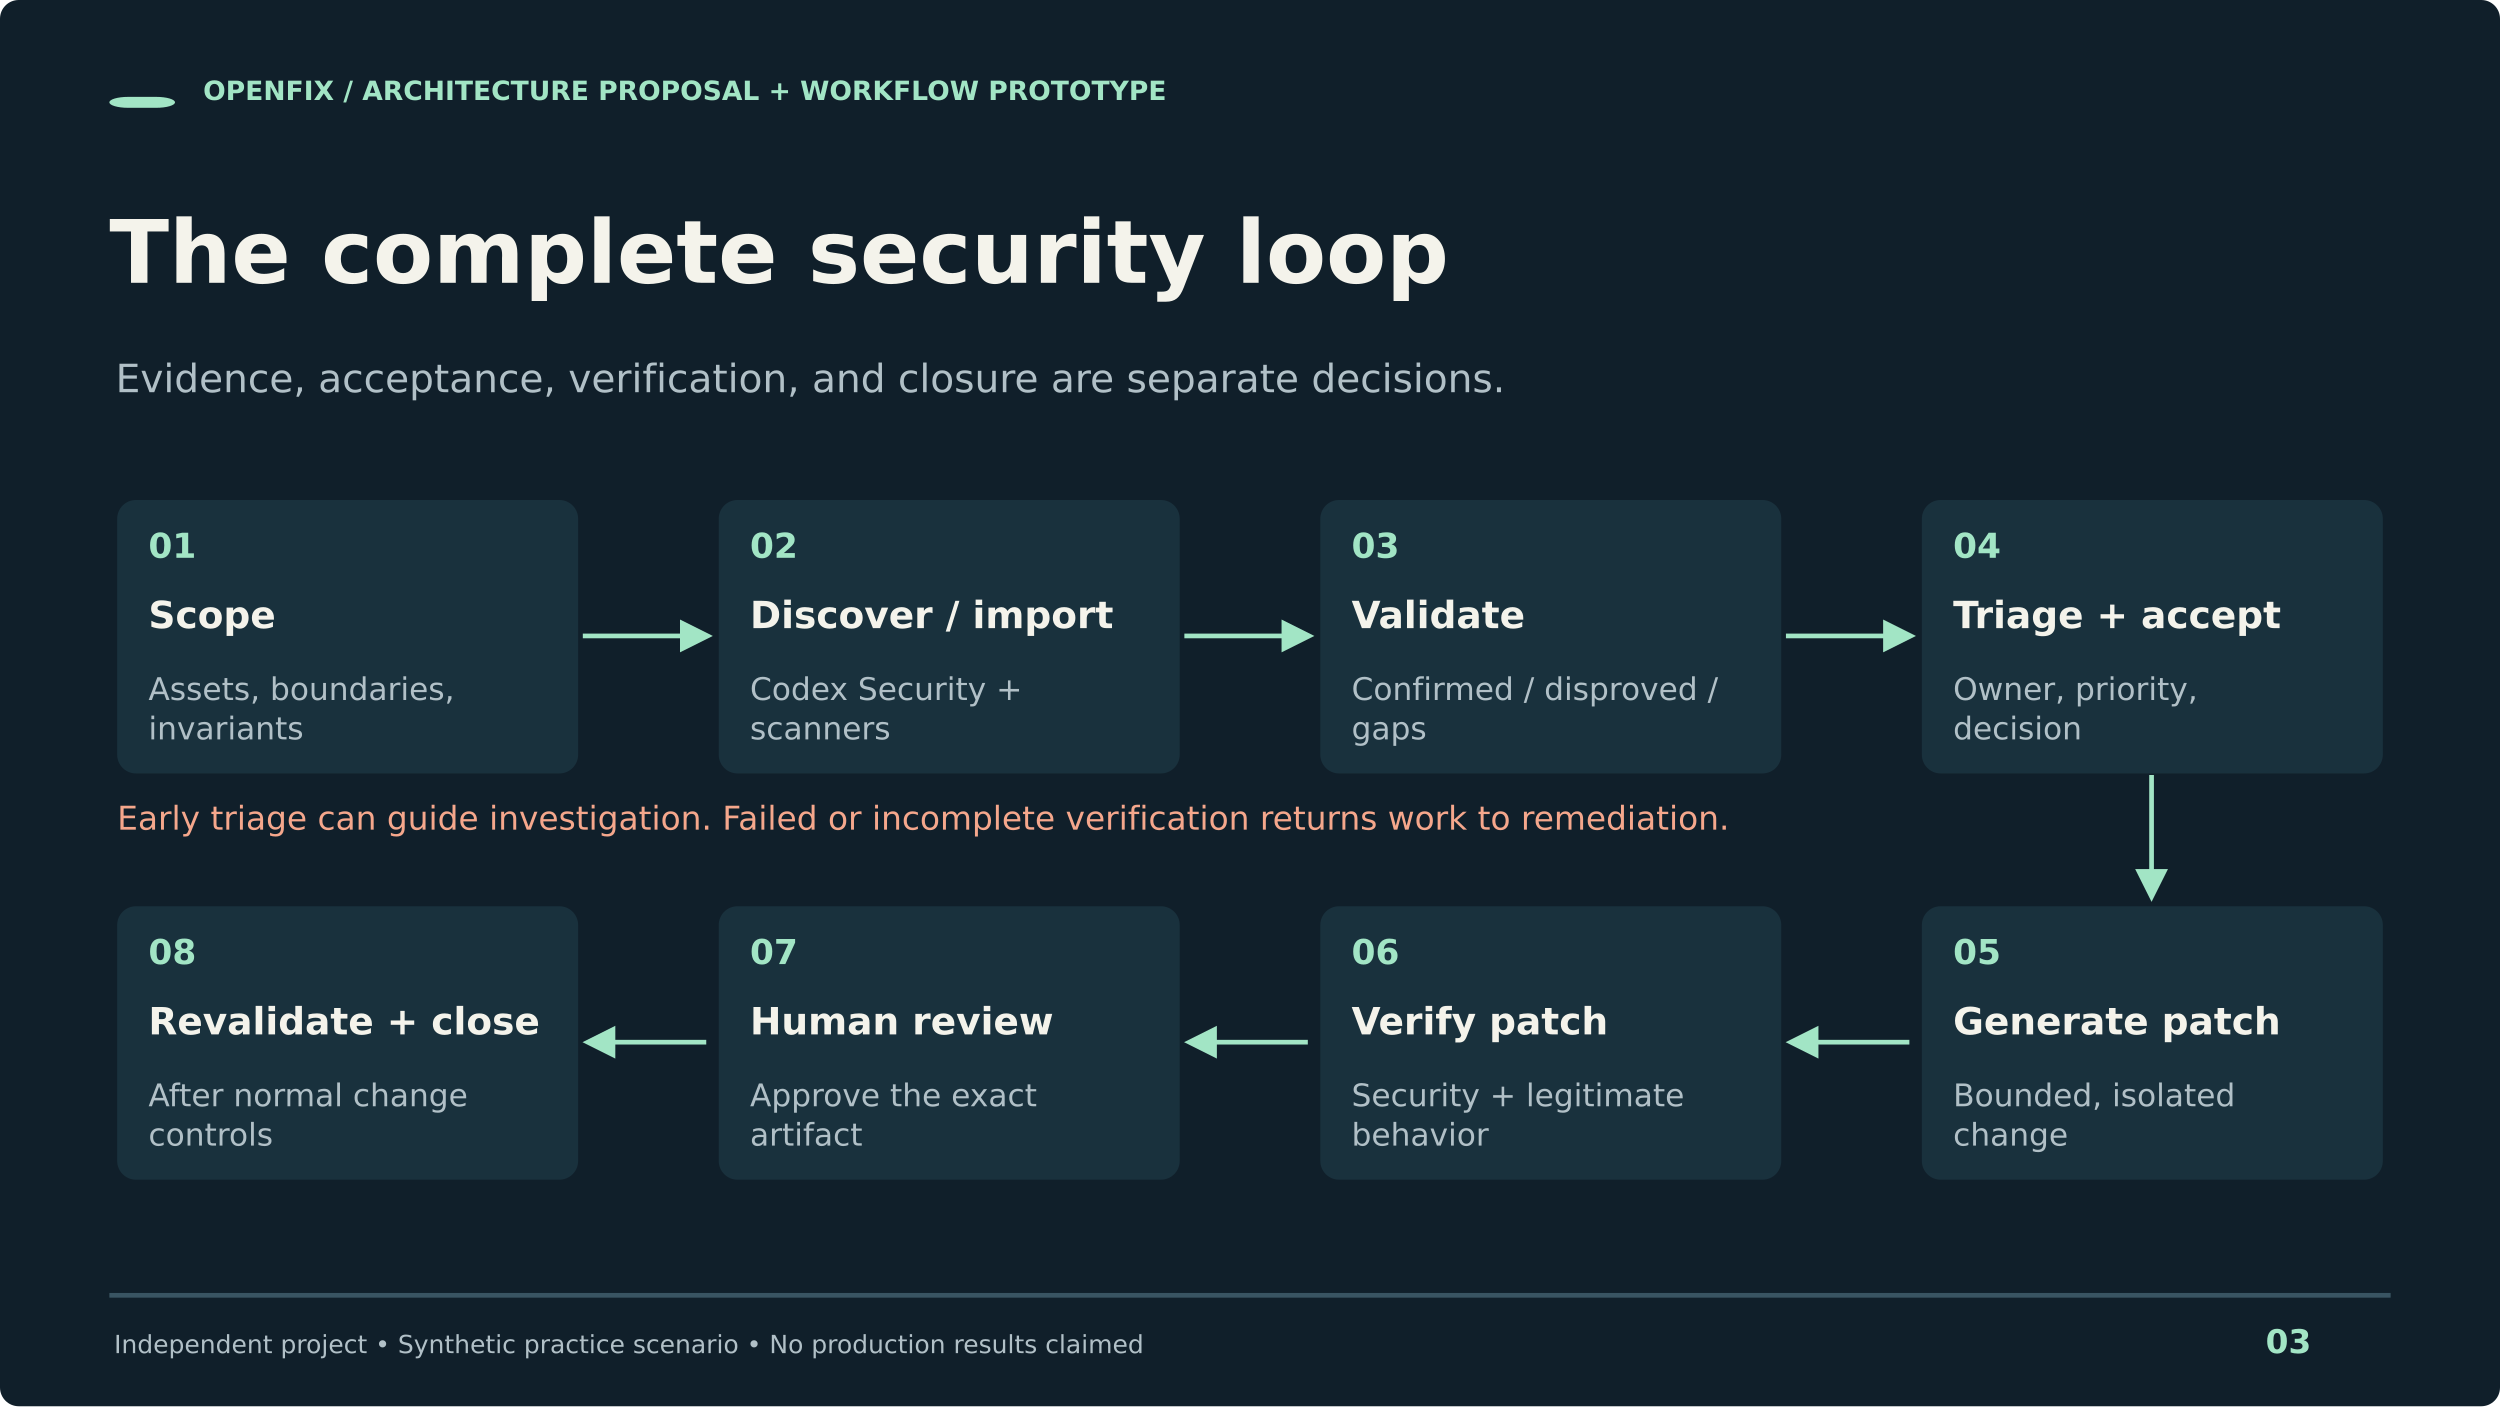
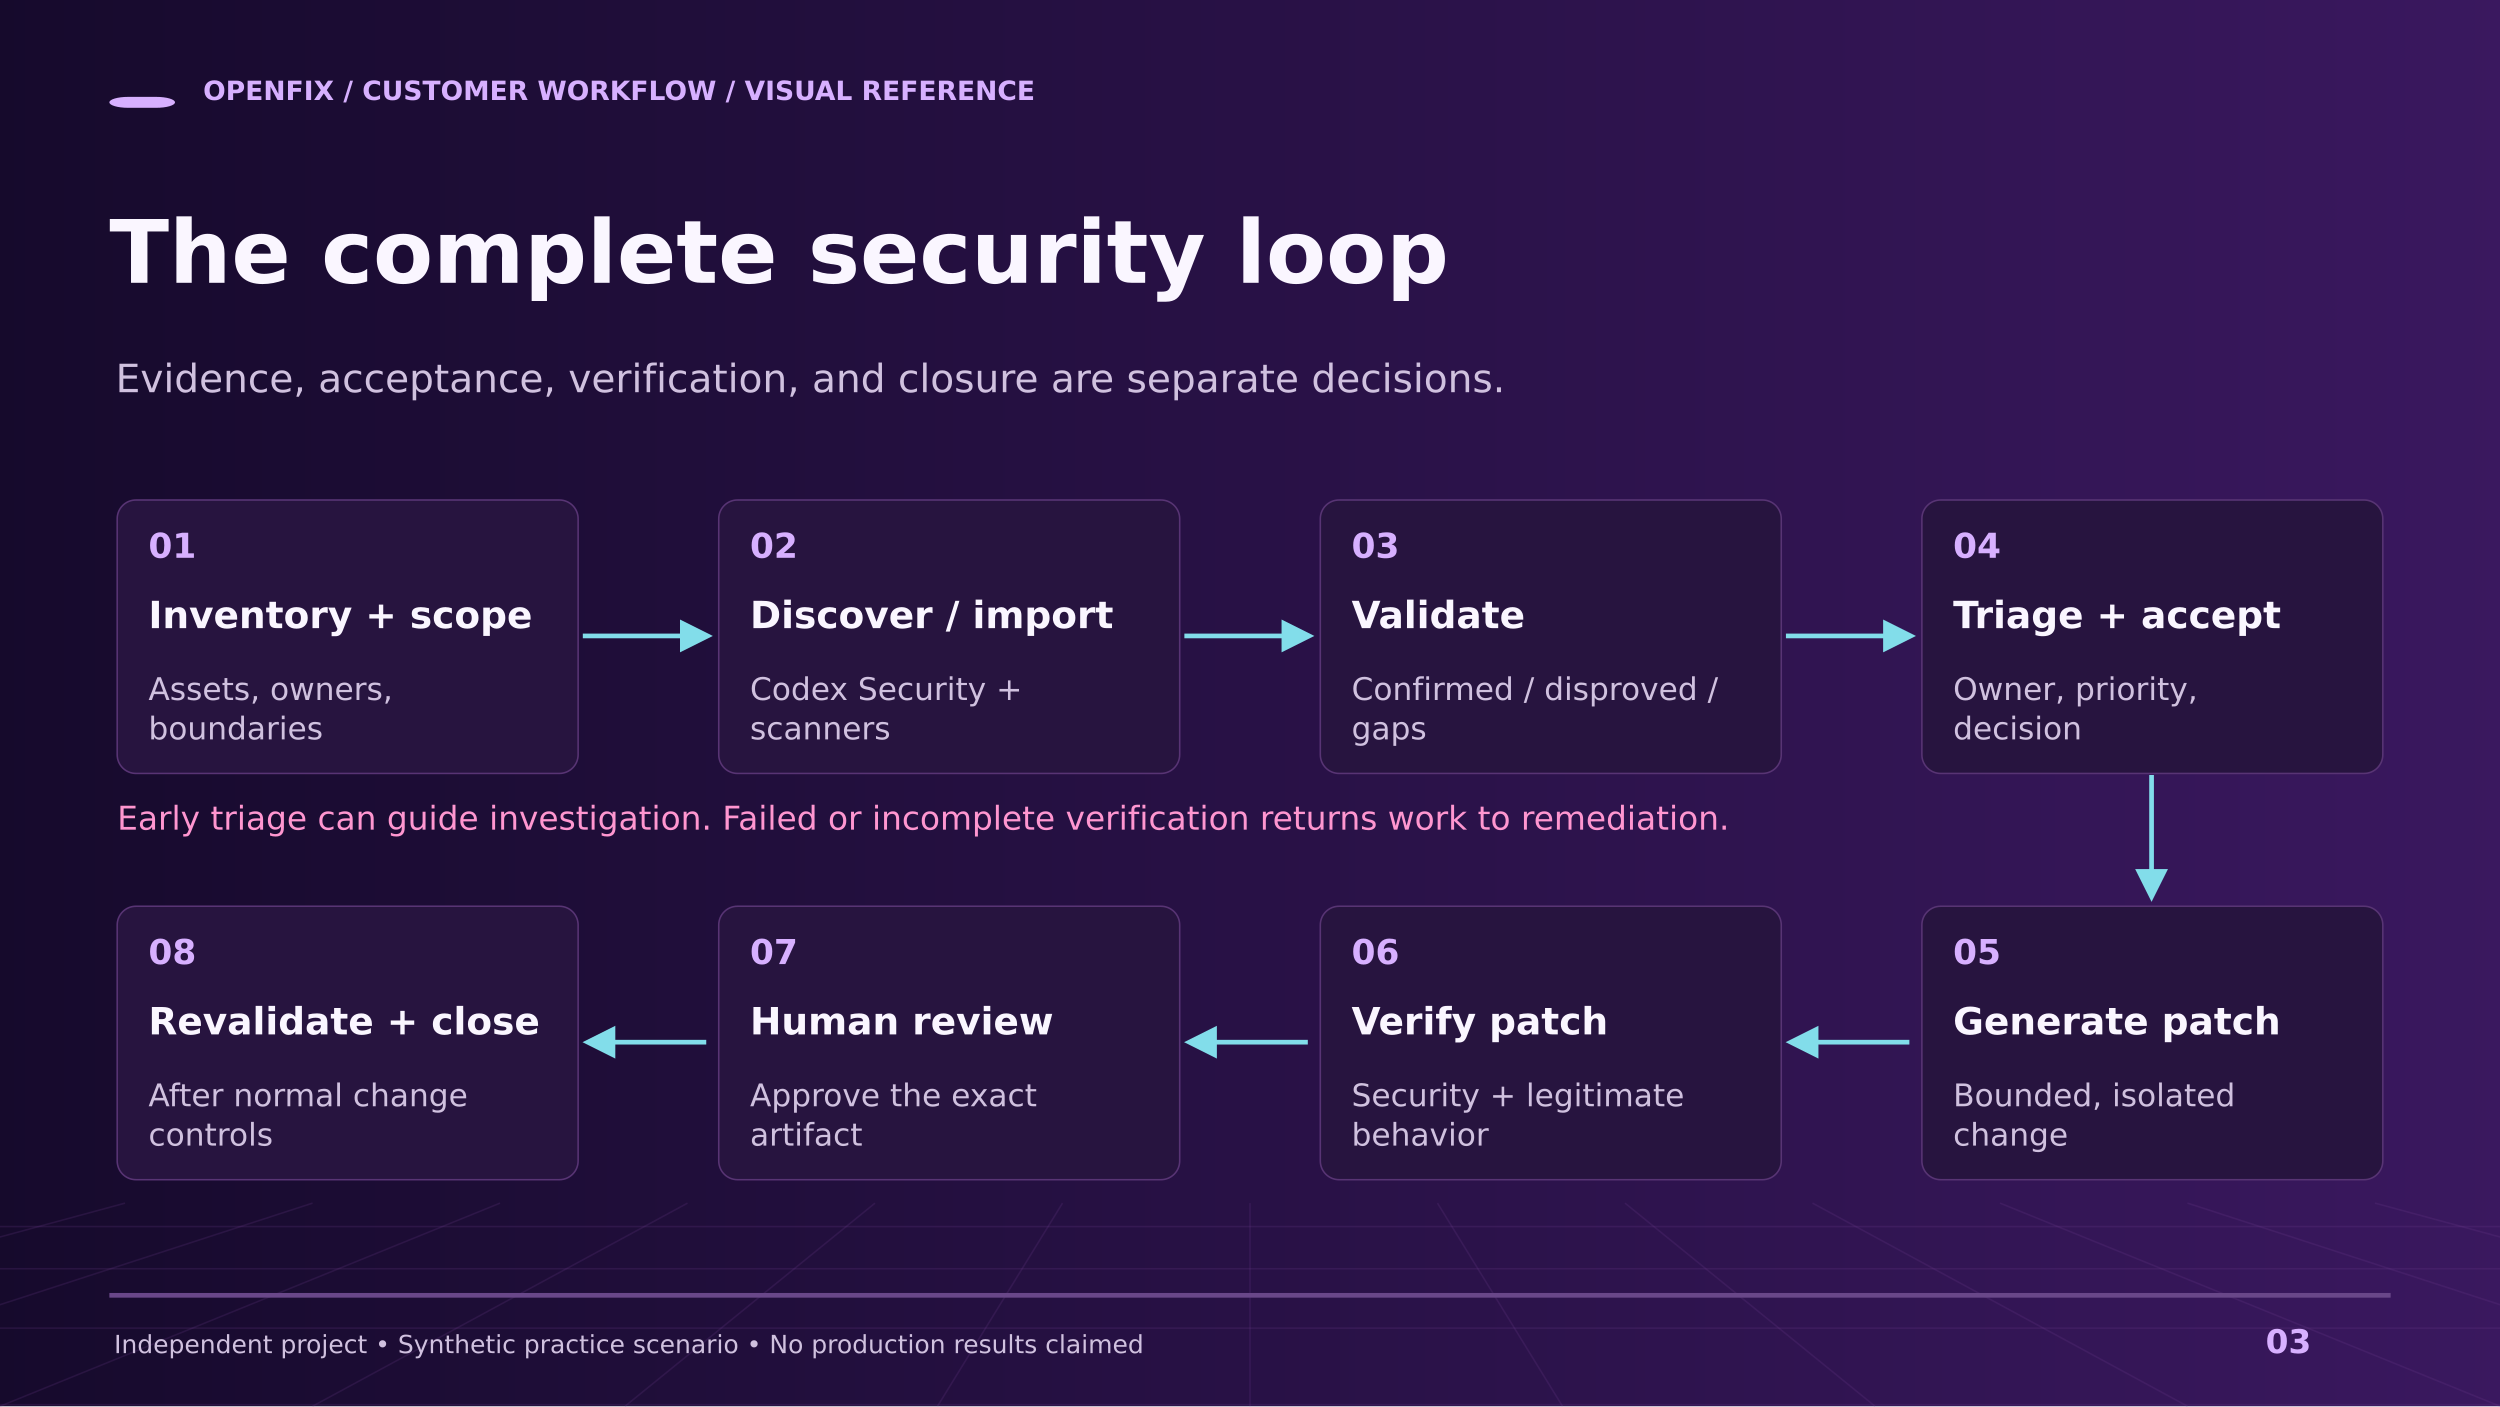
<svg xmlns="http://www.w3.org/2000/svg" width="1600" height="900" viewBox="0 0 1600 900" role="img">
  <defs>
+     <linearGradient id="synthwave-background" x1="0" y1="0" x2="1" y2="0">
+       <stop offset="0" stop-color="#160A2C" />
+       <stop offset="1" stop-color="#3A185F" />
+     </linearGradient>
    <marker id="arrow" viewBox="0 0 10 10" refX="8" refY="5" markerWidth="7" markerHeight="7" orient="auto-start-reverse">
-       <path d="M 0 0 L 10 5 L 0 10 z" fill="#A2E5C5" />
+       <path d="M 0 0 L 10 5 L 0 10 z" fill="#82DDEA" />
    </marker>
  </defs>
-   <rect x="0" y="0" width="1600" height="900" rx="12" fill="#101F2A" />
-   <rect x="70" y="62" width="42" height="7" rx="12" fill="#A2E5C5" />
-   <text x="130" y="64.0" fill="#A2E5C5" font-size="17" font-family="DejaVu Sans,Arial,sans-serif" font-weight="700">OPENFIX / ARCHITECTURE PROPOSAL + WORKFLOW PROTOTYPE</text>
-   <text x="70" y="181.0" fill="#F4F3EB" font-size="56" font-family="DejaVu Sans,Arial,sans-serif" font-weight="700">The complete security loop</text>
-   <text x="74" y="251.0" fill="#B1C0C7" font-size="25" font-family="DejaVu Sans,Arial,sans-serif" font-weight="400">Evidence, acceptance, verification, and closure are separate decisions.</text>
-   <line x1="70" y1="829" x2="1530" y2="829" stroke="#395462" stroke-width="3" />
-   <text x="73" y="866.0" fill="#B1C0C7" font-size="16" font-family="DejaVu Sans,Arial,sans-serif" font-weight="400">Independent project • Synthetic practice scenario • No production results claimed</text>
-   <text x="1450" y="866.0" fill="#A2E5C5" font-size="21" font-family="DejaVu Sans,Arial,sans-serif" font-weight="700">03</text>
-   <rect x="75" y="320" width="295" height="175" rx="12" fill="#19313D" />
-   <text x="95" y="357.0" fill="#A2E5C5" font-size="22" font-family="DejaVu Sans,Arial,sans-serif" font-weight="700">01</text>
-   <text x="95" y="402.0" fill="#F4F3EB" font-size="24" font-family="DejaVu Sans,Arial,sans-serif" font-weight="700">Scope</text>
-   <text x="95" y="448.0" fill="#B1C0C7" font-size="20" font-family="DejaVu Sans,Arial,sans-serif" font-weight="400">Assets, boundaries,</text>
-   <text x="95" y="473.2" fill="#B1C0C7" font-size="20" font-family="DejaVu Sans,Arial,sans-serif" font-weight="400">invariants</text>
-   <rect x="460" y="320" width="295" height="175" rx="12" fill="#19313D" />
-   <text x="480" y="357.0" fill="#A2E5C5" font-size="22" font-family="DejaVu Sans,Arial,sans-serif" font-weight="700">02</text>
-   <text x="480" y="402.0" fill="#F4F3EB" font-size="24" font-family="DejaVu Sans,Arial,sans-serif" font-weight="700">Discover / import</text>
-   <text x="480" y="448.0" fill="#B1C0C7" font-size="20" font-family="DejaVu Sans,Arial,sans-serif" font-weight="400">Codex Security +</text>
-   <text x="480" y="473.2" fill="#B1C0C7" font-size="20" font-family="DejaVu Sans,Arial,sans-serif" font-weight="400">scanners</text>
-   <rect x="845" y="320" width="295" height="175" rx="12" fill="#19313D" />
-   <text x="865" y="357.0" fill="#A2E5C5" font-size="22" font-family="DejaVu Sans,Arial,sans-serif" font-weight="700">03</text>
-   <text x="865" y="402.0" fill="#F4F3EB" font-size="24" font-family="DejaVu Sans,Arial,sans-serif" font-weight="700">Validate</text>
-   <text x="865" y="448.0" fill="#B1C0C7" font-size="20" font-family="DejaVu Sans,Arial,sans-serif" font-weight="400">Confirmed / disproved /</text>
-   <text x="865" y="473.2" fill="#B1C0C7" font-size="20" font-family="DejaVu Sans,Arial,sans-serif" font-weight="400">gaps</text>
-   <rect x="1230" y="320" width="295" height="175" rx="12" fill="#19313D" />
-   <text x="1250" y="357.0" fill="#A2E5C5" font-size="22" font-family="DejaVu Sans,Arial,sans-serif" font-weight="700">04</text>
-   <text x="1250" y="402.0" fill="#F4F3EB" font-size="24" font-family="DejaVu Sans,Arial,sans-serif" font-weight="700">Triage + accept</text>
-   <text x="1250" y="448.0" fill="#B1C0C7" font-size="20" font-family="DejaVu Sans,Arial,sans-serif" font-weight="400">Owner, priority,</text>
-   <text x="1250" y="473.2" fill="#B1C0C7" font-size="20" font-family="DejaVu Sans,Arial,sans-serif" font-weight="400">decision</text>
-   <line x1="373" y1="407" x2="452" y2="407" stroke="#A2E5C5" stroke-width="3" marker-end="url(#arrow)" />
-   <line x1="758" y1="407" x2="837" y2="407" stroke="#A2E5C5" stroke-width="3" marker-end="url(#arrow)" />
-   <line x1="1143" y1="407" x2="1222" y2="407" stroke="#A2E5C5" stroke-width="3" marker-end="url(#arrow)" />
-   <rect x="75" y="580" width="295" height="175" rx="12" fill="#19313D" />
-   <text x="95" y="617.0" fill="#A2E5C5" font-size="22" font-family="DejaVu Sans,Arial,sans-serif" font-weight="700">08</text>
-   <text x="95" y="662.0" fill="#F4F3EB" font-size="24" font-family="DejaVu Sans,Arial,sans-serif" font-weight="700">Revalidate + close</text>
-   <text x="95" y="708.0" fill="#B1C0C7" font-size="20" font-family="DejaVu Sans,Arial,sans-serif" font-weight="400">After normal change</text>
-   <text x="95" y="733.2" fill="#B1C0C7" font-size="20" font-family="DejaVu Sans,Arial,sans-serif" font-weight="400">controls</text>
-   <rect x="460" y="580" width="295" height="175" rx="12" fill="#19313D" />
-   <text x="480" y="617.0" fill="#A2E5C5" font-size="22" font-family="DejaVu Sans,Arial,sans-serif" font-weight="700">07</text>
-   <text x="480" y="662.0" fill="#F4F3EB" font-size="24" font-family="DejaVu Sans,Arial,sans-serif" font-weight="700">Human review</text>
-   <text x="480" y="708.0" fill="#B1C0C7" font-size="20" font-family="DejaVu Sans,Arial,sans-serif" font-weight="400">Approve the exact</text>
-   <text x="480" y="733.2" fill="#B1C0C7" font-size="20" font-family="DejaVu Sans,Arial,sans-serif" font-weight="400">artifact</text>
-   <rect x="845" y="580" width="295" height="175" rx="12" fill="#19313D" />
-   <text x="865" y="617.0" fill="#A2E5C5" font-size="22" font-family="DejaVu Sans,Arial,sans-serif" font-weight="700">06</text>
-   <text x="865" y="662.0" fill="#F4F3EB" font-size="24" font-family="DejaVu Sans,Arial,sans-serif" font-weight="700">Verify patch</text>
-   <text x="865" y="708.0" fill="#B1C0C7" font-size="20" font-family="DejaVu Sans,Arial,sans-serif" font-weight="400">Security + legitimate</text>
-   <text x="865" y="733.2" fill="#B1C0C7" font-size="20" font-family="DejaVu Sans,Arial,sans-serif" font-weight="400">behavior</text>
-   <rect x="1230" y="580" width="295" height="175" rx="12" fill="#19313D" />
-   <text x="1250" y="617.0" fill="#A2E5C5" font-size="22" font-family="DejaVu Sans,Arial,sans-serif" font-weight="700">05</text>
-   <text x="1250" y="662.0" fill="#F4F3EB" font-size="24" font-family="DejaVu Sans,Arial,sans-serif" font-weight="700">Generate patch</text>
-   <text x="1250" y="708.0" fill="#B1C0C7" font-size="20" font-family="DejaVu Sans,Arial,sans-serif" font-weight="400">Bounded, isolated</text>
-   <text x="1250" y="733.2" fill="#B1C0C7" font-size="20" font-family="DejaVu Sans,Arial,sans-serif" font-weight="400">change</text>
-   <line x1="1377" y1="496" x2="1377" y2="573" stroke="#A2E5C5" stroke-width="3" marker-end="url(#arrow)" />
-   <line x1="452" y1="667" x2="377" y2="667" stroke="#A2E5C5" stroke-width="3" marker-end="url(#arrow)" />
-   <line x1="837" y1="667" x2="762" y2="667" stroke="#A2E5C5" stroke-width="3" marker-end="url(#arrow)" />
-   <line x1="1222" y1="667" x2="1147" y2="667" stroke="#A2E5C5" stroke-width="3" marker-end="url(#arrow)" />
-   <text x="75" y="531.0" fill="#F5A78C" font-size="21" font-family="DejaVu Sans,Arial,sans-serif" font-weight="400">Early triage can guide investigation. Failed or incomplete verification returns work to remediation.</text>
+   <rect width="1600" height="900" fill="url(#synthwave-background)" />
+   <line x1="0" y1="785" x2="1600" y2="785" stroke="#764396" stroke-opacity=".19" />
+   <line x1="0" y1="812" x2="1600" y2="812" stroke="#764396" stroke-opacity=".19" />
+   <line x1="0" y1="850" x2="1600" y2="850" stroke="#764396" stroke-opacity=".19" />
+   <line x1="0" y1="899" x2="1600" y2="899" stroke="#764396" stroke-opacity=".19" />
+   <line x1="-160.0" y1="770" x2="-800" y2="900" stroke="#764396" stroke-opacity=".19" />
+   <line x1="-40.0" y1="770" x2="-600" y2="900" stroke="#764396" stroke-opacity=".19" />
+   <line x1="80.0" y1="770" x2="-400" y2="900" stroke="#764396" stroke-opacity=".19" />
+   <line x1="200.0" y1="770" x2="-200" y2="900" stroke="#764396" stroke-opacity=".19" />
+   <line x1="320.0" y1="770" x2="0" y2="900" stroke="#764396" stroke-opacity=".19" />
+   <line x1="440.0" y1="770" x2="200" y2="900" stroke="#764396" stroke-opacity=".19" />
+   <line x1="560.0" y1="770" x2="400" y2="900" stroke="#764396" stroke-opacity=".19" />
+   <line x1="680.0" y1="770" x2="600" y2="900" stroke="#764396" stroke-opacity=".19" />
+   <line x1="800.0" y1="770" x2="800" y2="900" stroke="#764396" stroke-opacity=".19" />
+   <line x1="920.0" y1="770" x2="1000" y2="900" stroke="#764396" stroke-opacity=".19" />
+   <line x1="1040.0" y1="770" x2="1200" y2="900" stroke="#764396" stroke-opacity=".19" />
+   <line x1="1160.0" y1="770" x2="1400" y2="900" stroke="#764396" stroke-opacity=".19" />
+   <line x1="1280.0" y1="770" x2="1600" y2="900" stroke="#764396" stroke-opacity=".19" />
+   <line x1="1400.0" y1="770" x2="1800" y2="900" stroke="#764396" stroke-opacity=".19" />
+   <line x1="1520.0" y1="770" x2="2000" y2="900" stroke="#764396" stroke-opacity=".19" />
+   <line x1="1640.0" y1="770" x2="2200" y2="900" stroke="#764396" stroke-opacity=".19" />
+   <line x1="1760.0" y1="770" x2="2400" y2="900" stroke="#764396" stroke-opacity=".19" />
+   <rect x="70" y="62" width="42" height="7" rx="12" fill="#D7B0FF" />
+   <text x="130" y="64.0" fill="#D7B0FF" font-size="17" font-family="DejaVu Sans,Arial,sans-serif" font-weight="700">OPENFIX / CUSTOMER WORKFLOW / VISUAL REFERENCE</text>
+   <text x="70" y="181.0" fill="#FAF6FF" font-size="56" font-family="DejaVu Sans,Arial,sans-serif" font-weight="700">The complete security loop</text>
+   <text x="74" y="251.0" fill="#D0C1DF" font-size="25" font-family="DejaVu Sans,Arial,sans-serif" font-weight="400">Evidence, acceptance, verification, and closure are separate decisions.</text>
+   <line x1="70" y1="829" x2="1530" y2="829" stroke="#694789" stroke-width="3" />
+   <text x="73" y="866.0" fill="#D0C1DF" font-size="16" font-family="DejaVu Sans,Arial,sans-serif" font-weight="400">Independent project • Synthetic practice scenario • No production results claimed</text>
+   <text x="1450" y="866.0" fill="#D7B0FF" font-size="21" font-family="DejaVu Sans,Arial,sans-serif" font-weight="700">03</text>
+   <rect x="75" y="320" width="295" height="175" rx="12" fill="#27143F" stroke="#583474" />
+   <text x="95" y="357.0" fill="#D7B0FF" font-size="22" font-family="DejaVu Sans,Arial,sans-serif" font-weight="700">01</text>
+   <text x="95" y="402.0" fill="#FAF6FF" font-size="24" font-family="DejaVu Sans,Arial,sans-serif" font-weight="700">Inventory + scope</text>
+   <text x="95" y="448.0" fill="#D0C1DF" font-size="20" font-family="DejaVu Sans,Arial,sans-serif" font-weight="400">Assets, owners,</text>
+   <text x="95" y="473.2" fill="#D0C1DF" font-size="20" font-family="DejaVu Sans,Arial,sans-serif" font-weight="400">boundaries</text>
+   <rect x="460" y="320" width="295" height="175" rx="12" fill="#27143F" stroke="#583474" />
+   <text x="480" y="357.0" fill="#D7B0FF" font-size="22" font-family="DejaVu Sans,Arial,sans-serif" font-weight="700">02</text>
+   <text x="480" y="402.0" fill="#FAF6FF" font-size="24" font-family="DejaVu Sans,Arial,sans-serif" font-weight="700">Discover / import</text>
+   <text x="480" y="448.0" fill="#D0C1DF" font-size="20" font-family="DejaVu Sans,Arial,sans-serif" font-weight="400">Codex Security +</text>
+   <text x="480" y="473.2" fill="#D0C1DF" font-size="20" font-family="DejaVu Sans,Arial,sans-serif" font-weight="400">scanners</text>
+   <rect x="845" y="320" width="295" height="175" rx="12" fill="#27143F" stroke="#583474" />
+   <text x="865" y="357.0" fill="#D7B0FF" font-size="22" font-family="DejaVu Sans,Arial,sans-serif" font-weight="700">03</text>
+   <text x="865" y="402.0" fill="#FAF6FF" font-size="24" font-family="DejaVu Sans,Arial,sans-serif" font-weight="700">Validate</text>
+   <text x="865" y="448.0" fill="#D0C1DF" font-size="20" font-family="DejaVu Sans,Arial,sans-serif" font-weight="400">Confirmed / disproved /</text>
+   <text x="865" y="473.2" fill="#D0C1DF" font-size="20" font-family="DejaVu Sans,Arial,sans-serif" font-weight="400">gaps</text>
+   <rect x="1230" y="320" width="295" height="175" rx="12" fill="#27143F" stroke="#583474" />
+   <text x="1250" y="357.0" fill="#D7B0FF" font-size="22" font-family="DejaVu Sans,Arial,sans-serif" font-weight="700">04</text>
+   <text x="1250" y="402.0" fill="#FAF6FF" font-size="24" font-family="DejaVu Sans,Arial,sans-serif" font-weight="700">Triage + accept</text>
+   <text x="1250" y="448.0" fill="#D0C1DF" font-size="20" font-family="DejaVu Sans,Arial,sans-serif" font-weight="400">Owner, priority,</text>
+   <text x="1250" y="473.2" fill="#D0C1DF" font-size="20" font-family="DejaVu Sans,Arial,sans-serif" font-weight="400">decision</text>
+   <line x1="373" y1="407" x2="452" y2="407" stroke="#82DDEA" stroke-width="3" marker-end="url(#arrow)" />
+   <line x1="758" y1="407" x2="837" y2="407" stroke="#82DDEA" stroke-width="3" marker-end="url(#arrow)" />
+   <line x1="1143" y1="407" x2="1222" y2="407" stroke="#82DDEA" stroke-width="3" marker-end="url(#arrow)" />
+   <rect x="75" y="580" width="295" height="175" rx="12" fill="#27143F" stroke="#583474" />
+   <text x="95" y="617.0" fill="#D7B0FF" font-size="22" font-family="DejaVu Sans,Arial,sans-serif" font-weight="700">08</text>
+   <text x="95" y="662.0" fill="#FAF6FF" font-size="24" font-family="DejaVu Sans,Arial,sans-serif" font-weight="700">Revalidate + close</text>
+   <text x="95" y="708.0" fill="#D0C1DF" font-size="20" font-family="DejaVu Sans,Arial,sans-serif" font-weight="400">After normal change</text>
+   <text x="95" y="733.2" fill="#D0C1DF" font-size="20" font-family="DejaVu Sans,Arial,sans-serif" font-weight="400">controls</text>
+   <rect x="460" y="580" width="295" height="175" rx="12" fill="#27143F" stroke="#583474" />
+   <text x="480" y="617.0" fill="#D7B0FF" font-size="22" font-family="DejaVu Sans,Arial,sans-serif" font-weight="700">07</text>
+   <text x="480" y="662.0" fill="#FAF6FF" font-size="24" font-family="DejaVu Sans,Arial,sans-serif" font-weight="700">Human review</text>
+   <text x="480" y="708.0" fill="#D0C1DF" font-size="20" font-family="DejaVu Sans,Arial,sans-serif" font-weight="400">Approve the exact</text>
+   <text x="480" y="733.2" fill="#D0C1DF" font-size="20" font-family="DejaVu Sans,Arial,sans-serif" font-weight="400">artifact</text>
+   <rect x="845" y="580" width="295" height="175" rx="12" fill="#27143F" stroke="#583474" />
+   <text x="865" y="617.0" fill="#D7B0FF" font-size="22" font-family="DejaVu Sans,Arial,sans-serif" font-weight="700">06</text>
+   <text x="865" y="662.0" fill="#FAF6FF" font-size="24" font-family="DejaVu Sans,Arial,sans-serif" font-weight="700">Verify patch</text>
+   <text x="865" y="708.0" fill="#D0C1DF" font-size="20" font-family="DejaVu Sans,Arial,sans-serif" font-weight="400">Security + legitimate</text>
+   <text x="865" y="733.2" fill="#D0C1DF" font-size="20" font-family="DejaVu Sans,Arial,sans-serif" font-weight="400">behavior</text>
+   <rect x="1230" y="580" width="295" height="175" rx="12" fill="#27143F" stroke="#583474" />
+   <text x="1250" y="617.0" fill="#D7B0FF" font-size="22" font-family="DejaVu Sans,Arial,sans-serif" font-weight="700">05</text>
+   <text x="1250" y="662.0" fill="#FAF6FF" font-size="24" font-family="DejaVu Sans,Arial,sans-serif" font-weight="700">Generate patch</text>
+   <text x="1250" y="708.0" fill="#D0C1DF" font-size="20" font-family="DejaVu Sans,Arial,sans-serif" font-weight="400">Bounded, isolated</text>
+   <text x="1250" y="733.2" fill="#D0C1DF" font-size="20" font-family="DejaVu Sans,Arial,sans-serif" font-weight="400">change</text>
+   <line x1="1377" y1="496" x2="1377" y2="573" stroke="#82DDEA" stroke-width="3" marker-end="url(#arrow)" />
+   <line x1="452" y1="667" x2="377" y2="667" stroke="#82DDEA" stroke-width="3" marker-end="url(#arrow)" />
+   <line x1="837" y1="667" x2="762" y2="667" stroke="#82DDEA" stroke-width="3" marker-end="url(#arrow)" />
+   <line x1="1222" y1="667" x2="1147" y2="667" stroke="#82DDEA" stroke-width="3" marker-end="url(#arrow)" />
+   <text x="75" y="531.0" fill="#FF96D0" font-size="21" font-family="DejaVu Sans,Arial,sans-serif" font-weight="400">Early triage can guide investigation. Failed or incomplete verification returns work to remediation.</text>
</svg>
